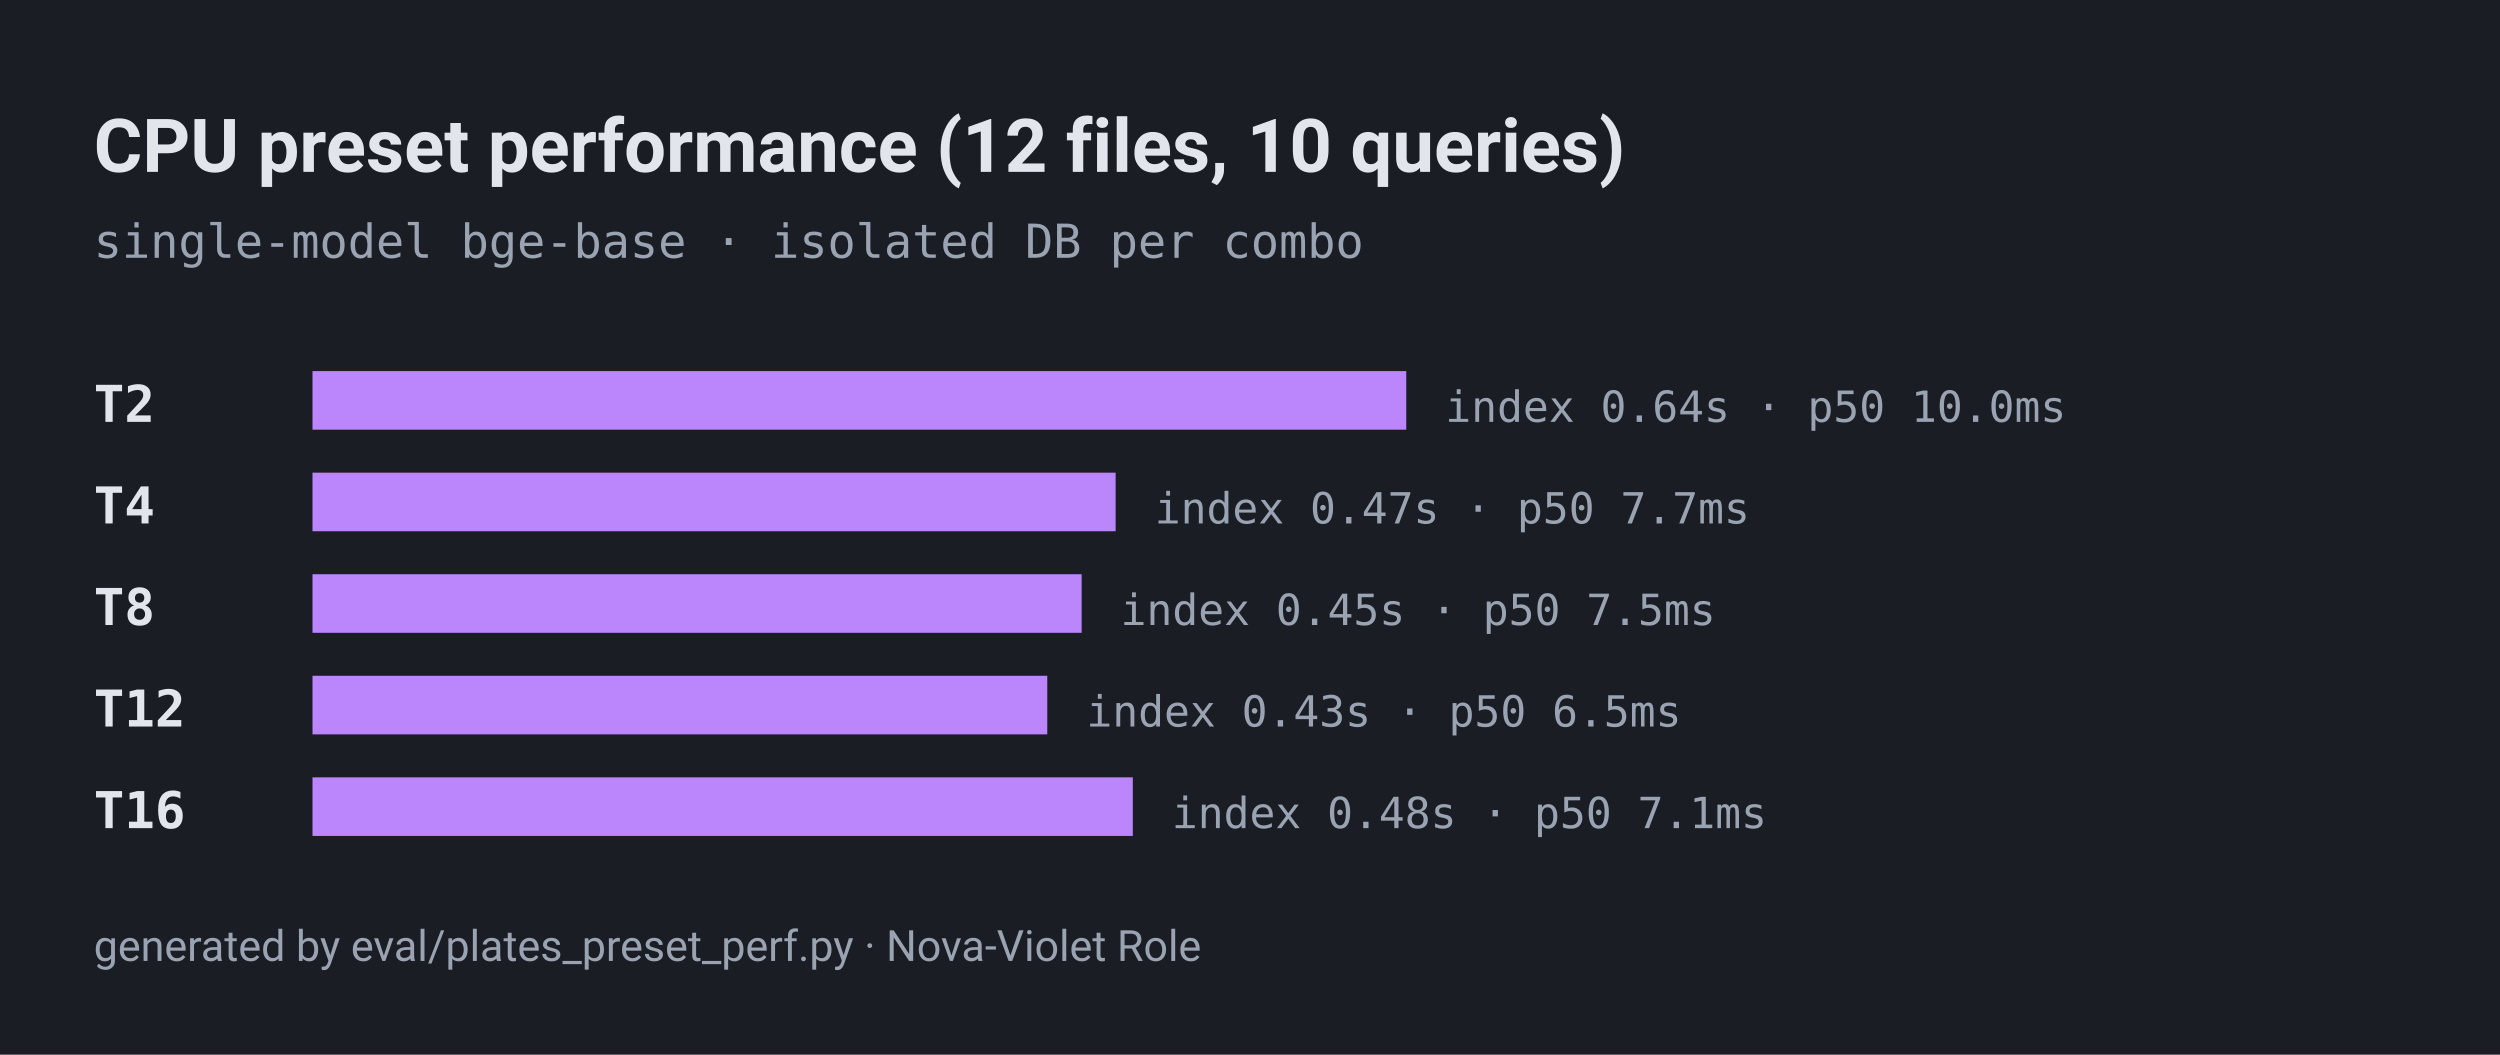
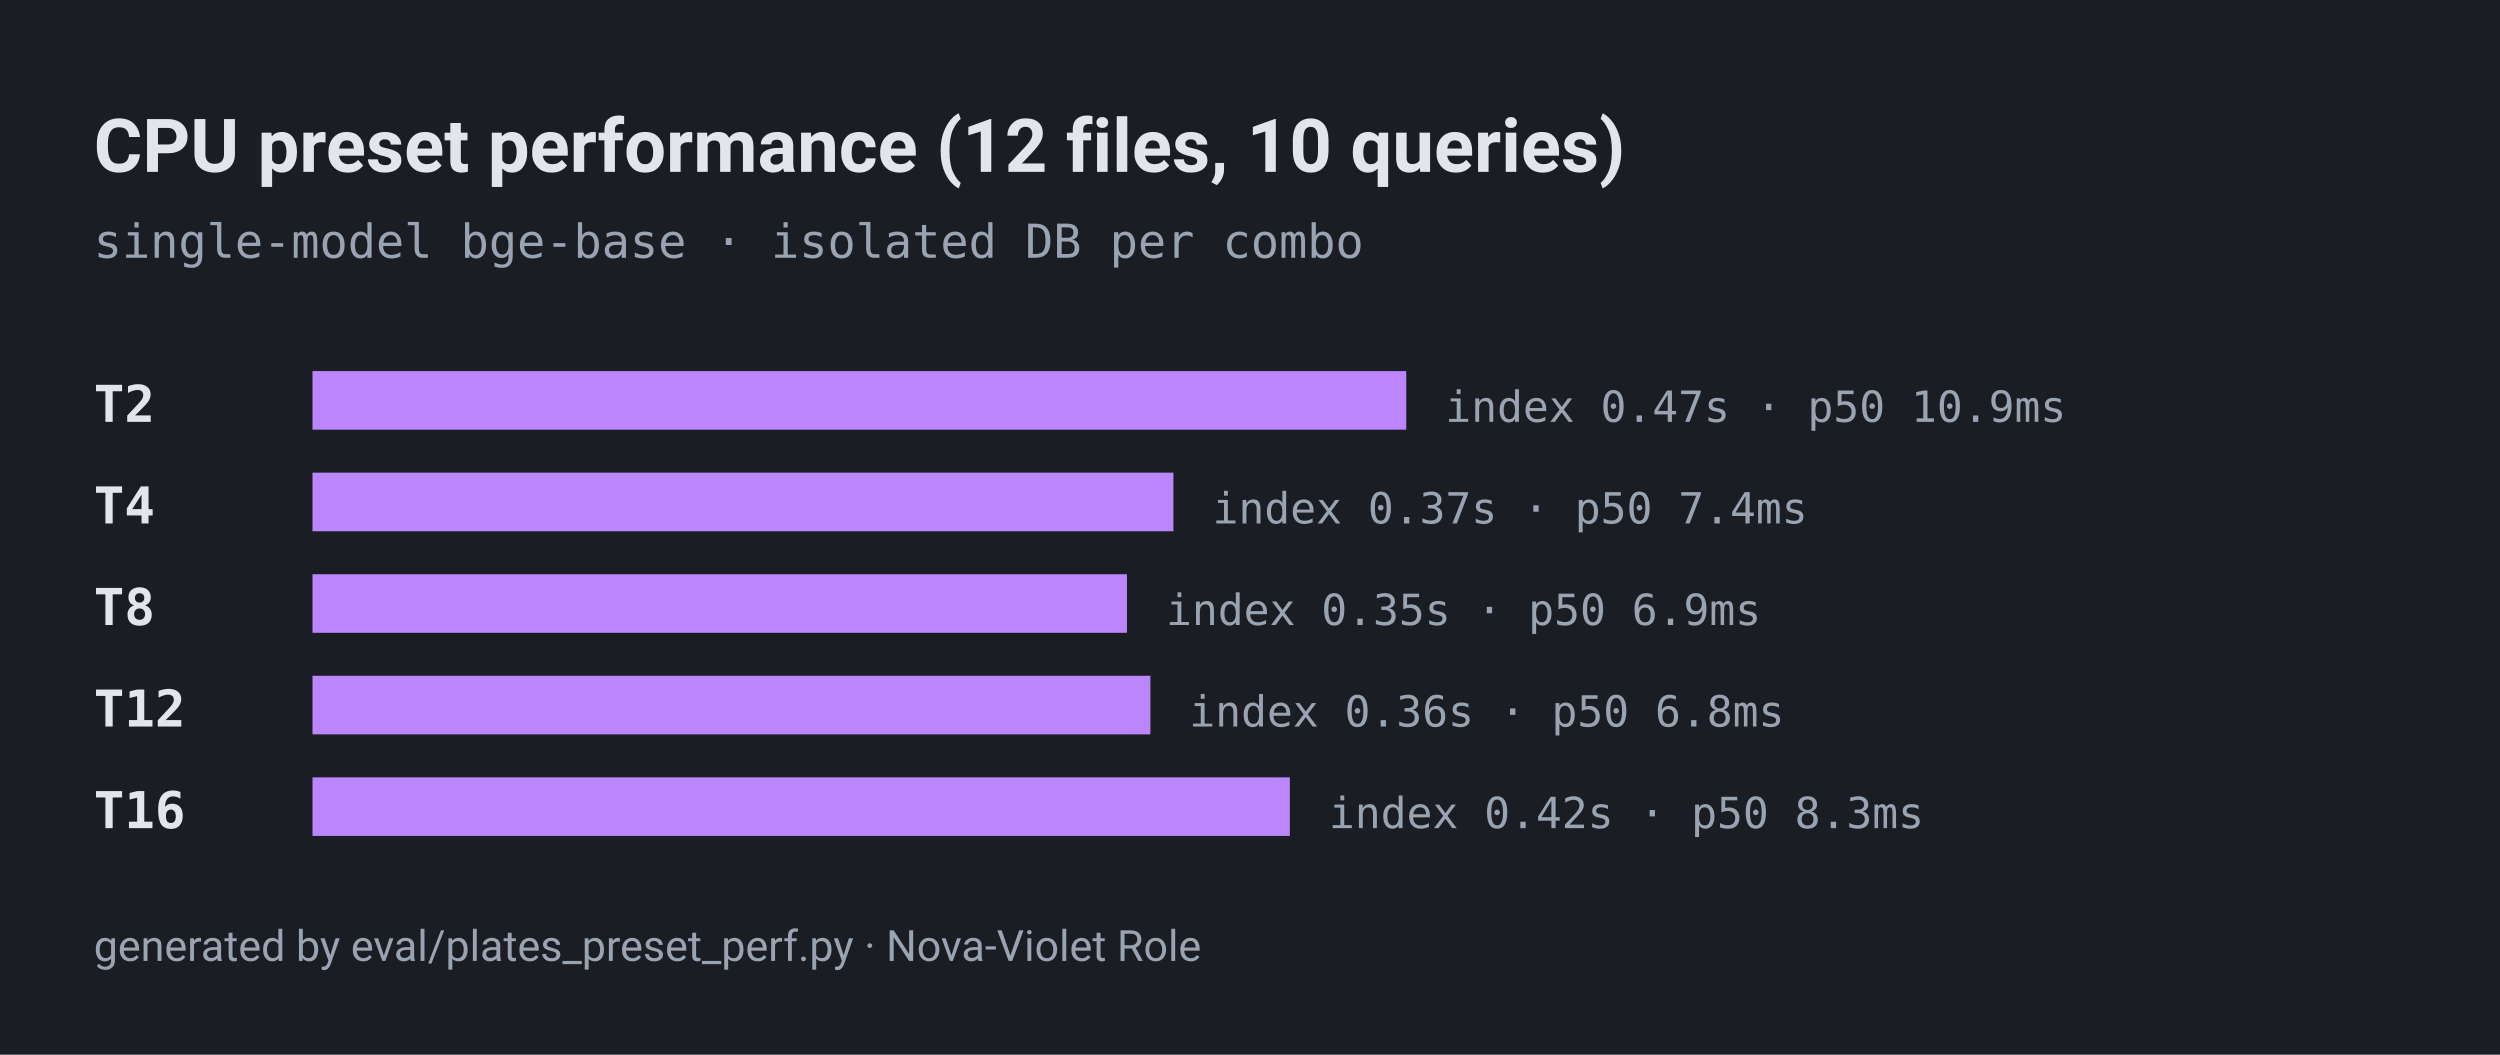
<svg xmlns="http://www.w3.org/2000/svg" width="640" height="270" viewBox="0 0 640 270" font-family="-apple-system,BlinkMacSystemFont,Segoe UI,Roboto,Helvetica,Arial,sans-serif">
  <rect width="640" height="270" fill="#1a1d24" />
  <text x="24" y="44" font-family="-apple-system,BlinkMacSystemFont,Segoe UI,Roboto,Helvetica,Arial,sans-serif" font-size="19" fill="#e2e5ec" font-weight="bold">CPU preset performance (12 files, 10 queries)</text>
  <text x="24" y="66" font-family="ui-monospace,SFMono-Regular,Menlo,Consolas,monospace" font-size="12" fill="#9aa3b2">single-model bge-base · isolated DB per combo</text>
  <text x="24" y="108" font-family="ui-monospace,SFMono-Regular,Menlo,Consolas,monospace" font-size="13" fill="#e2e5ec" font-weight="bold">T2</text>
  <rect x="80" y="95" width="280.0" height="15" fill="#bb86fc" />
-   <text x="370.0" y="108" font-family="ui-monospace,SFMono-Regular,Menlo,Consolas,monospace" font-size="11" fill="#9aa3b2">index 0.64s · p50 10.0ms</text>
+   <text x="370.0" y="108" font-family="ui-monospace,SFMono-Regular,Menlo,Consolas,monospace" font-size="11" fill="#9aa3b2">index 0.47s · p50 10.9ms</text>
  <text x="24" y="134" font-family="ui-monospace,SFMono-Regular,Menlo,Consolas,monospace" font-size="13" fill="#e2e5ec" font-weight="bold">T4</text>
-   <rect x="80" y="121" width="205.6" height="15" fill="#bb86fc" />
-   <text x="295.625" y="134" font-family="ui-monospace,SFMono-Regular,Menlo,Consolas,monospace" font-size="11" fill="#9aa3b2">index 0.47s · p50 7.7ms</text>
+   <rect x="80" y="121" width="220.4" height="15" fill="#bb86fc" />
+   <text x="310.426" y="134" font-family="ui-monospace,SFMono-Regular,Menlo,Consolas,monospace" font-size="11" fill="#9aa3b2">index 0.37s · p50 7.4ms</text>
  <text x="24" y="160" font-family="ui-monospace,SFMono-Regular,Menlo,Consolas,monospace" font-size="13" fill="#e2e5ec" font-weight="bold">T8</text>
-   <rect x="80" y="147" width="196.9" height="15" fill="#bb86fc" />
-   <text x="286.875" y="160" font-family="ui-monospace,SFMono-Regular,Menlo,Consolas,monospace" font-size="11" fill="#9aa3b2">index 0.45s · p50 7.5ms</text>
+   <rect x="80" y="147" width="208.5" height="15" fill="#bb86fc" />
+   <text x="298.511" y="160" font-family="ui-monospace,SFMono-Regular,Menlo,Consolas,monospace" font-size="11" fill="#9aa3b2">index 0.35s · p50 6.9ms</text>
  <text x="24" y="186" font-family="ui-monospace,SFMono-Regular,Menlo,Consolas,monospace" font-size="13" fill="#e2e5ec" font-weight="bold">T12</text>
-   <rect x="80" y="173" width="188.1" height="15" fill="#bb86fc" />
-   <text x="278.125" y="186" font-family="ui-monospace,SFMono-Regular,Menlo,Consolas,monospace" font-size="11" fill="#9aa3b2">index 0.43s · p50 6.5ms</text>
+   <rect x="80" y="173" width="214.5" height="15" fill="#bb86fc" />
+   <text x="304.468" y="186" font-family="ui-monospace,SFMono-Regular,Menlo,Consolas,monospace" font-size="11" fill="#9aa3b2">index 0.36s · p50 6.8ms</text>
  <text x="24" y="212" font-family="ui-monospace,SFMono-Regular,Menlo,Consolas,monospace" font-size="13" fill="#e2e5ec" font-weight="bold">T16</text>
-   <rect x="80" y="199" width="210.0" height="15" fill="#bb86fc" />
-   <text x="300.0" y="212" font-family="ui-monospace,SFMono-Regular,Menlo,Consolas,monospace" font-size="11" fill="#9aa3b2">index 0.48s · p50 7.1ms</text>
+   <rect x="80" y="199" width="250.2" height="15" fill="#bb86fc" />
+   <text x="340.213" y="212" font-family="ui-monospace,SFMono-Regular,Menlo,Consolas,monospace" font-size="11" fill="#9aa3b2">index 0.42s · p50 8.3ms</text>
  <text x="24" y="246" font-family="-apple-system,BlinkMacSystemFont,Segoe UI,Roboto,Helvetica,Arial,sans-serif" font-size="11" fill="#9aa3b2">generated by eval/plates_preset_perf.py · Nova-Violet Role</text>
</svg>
